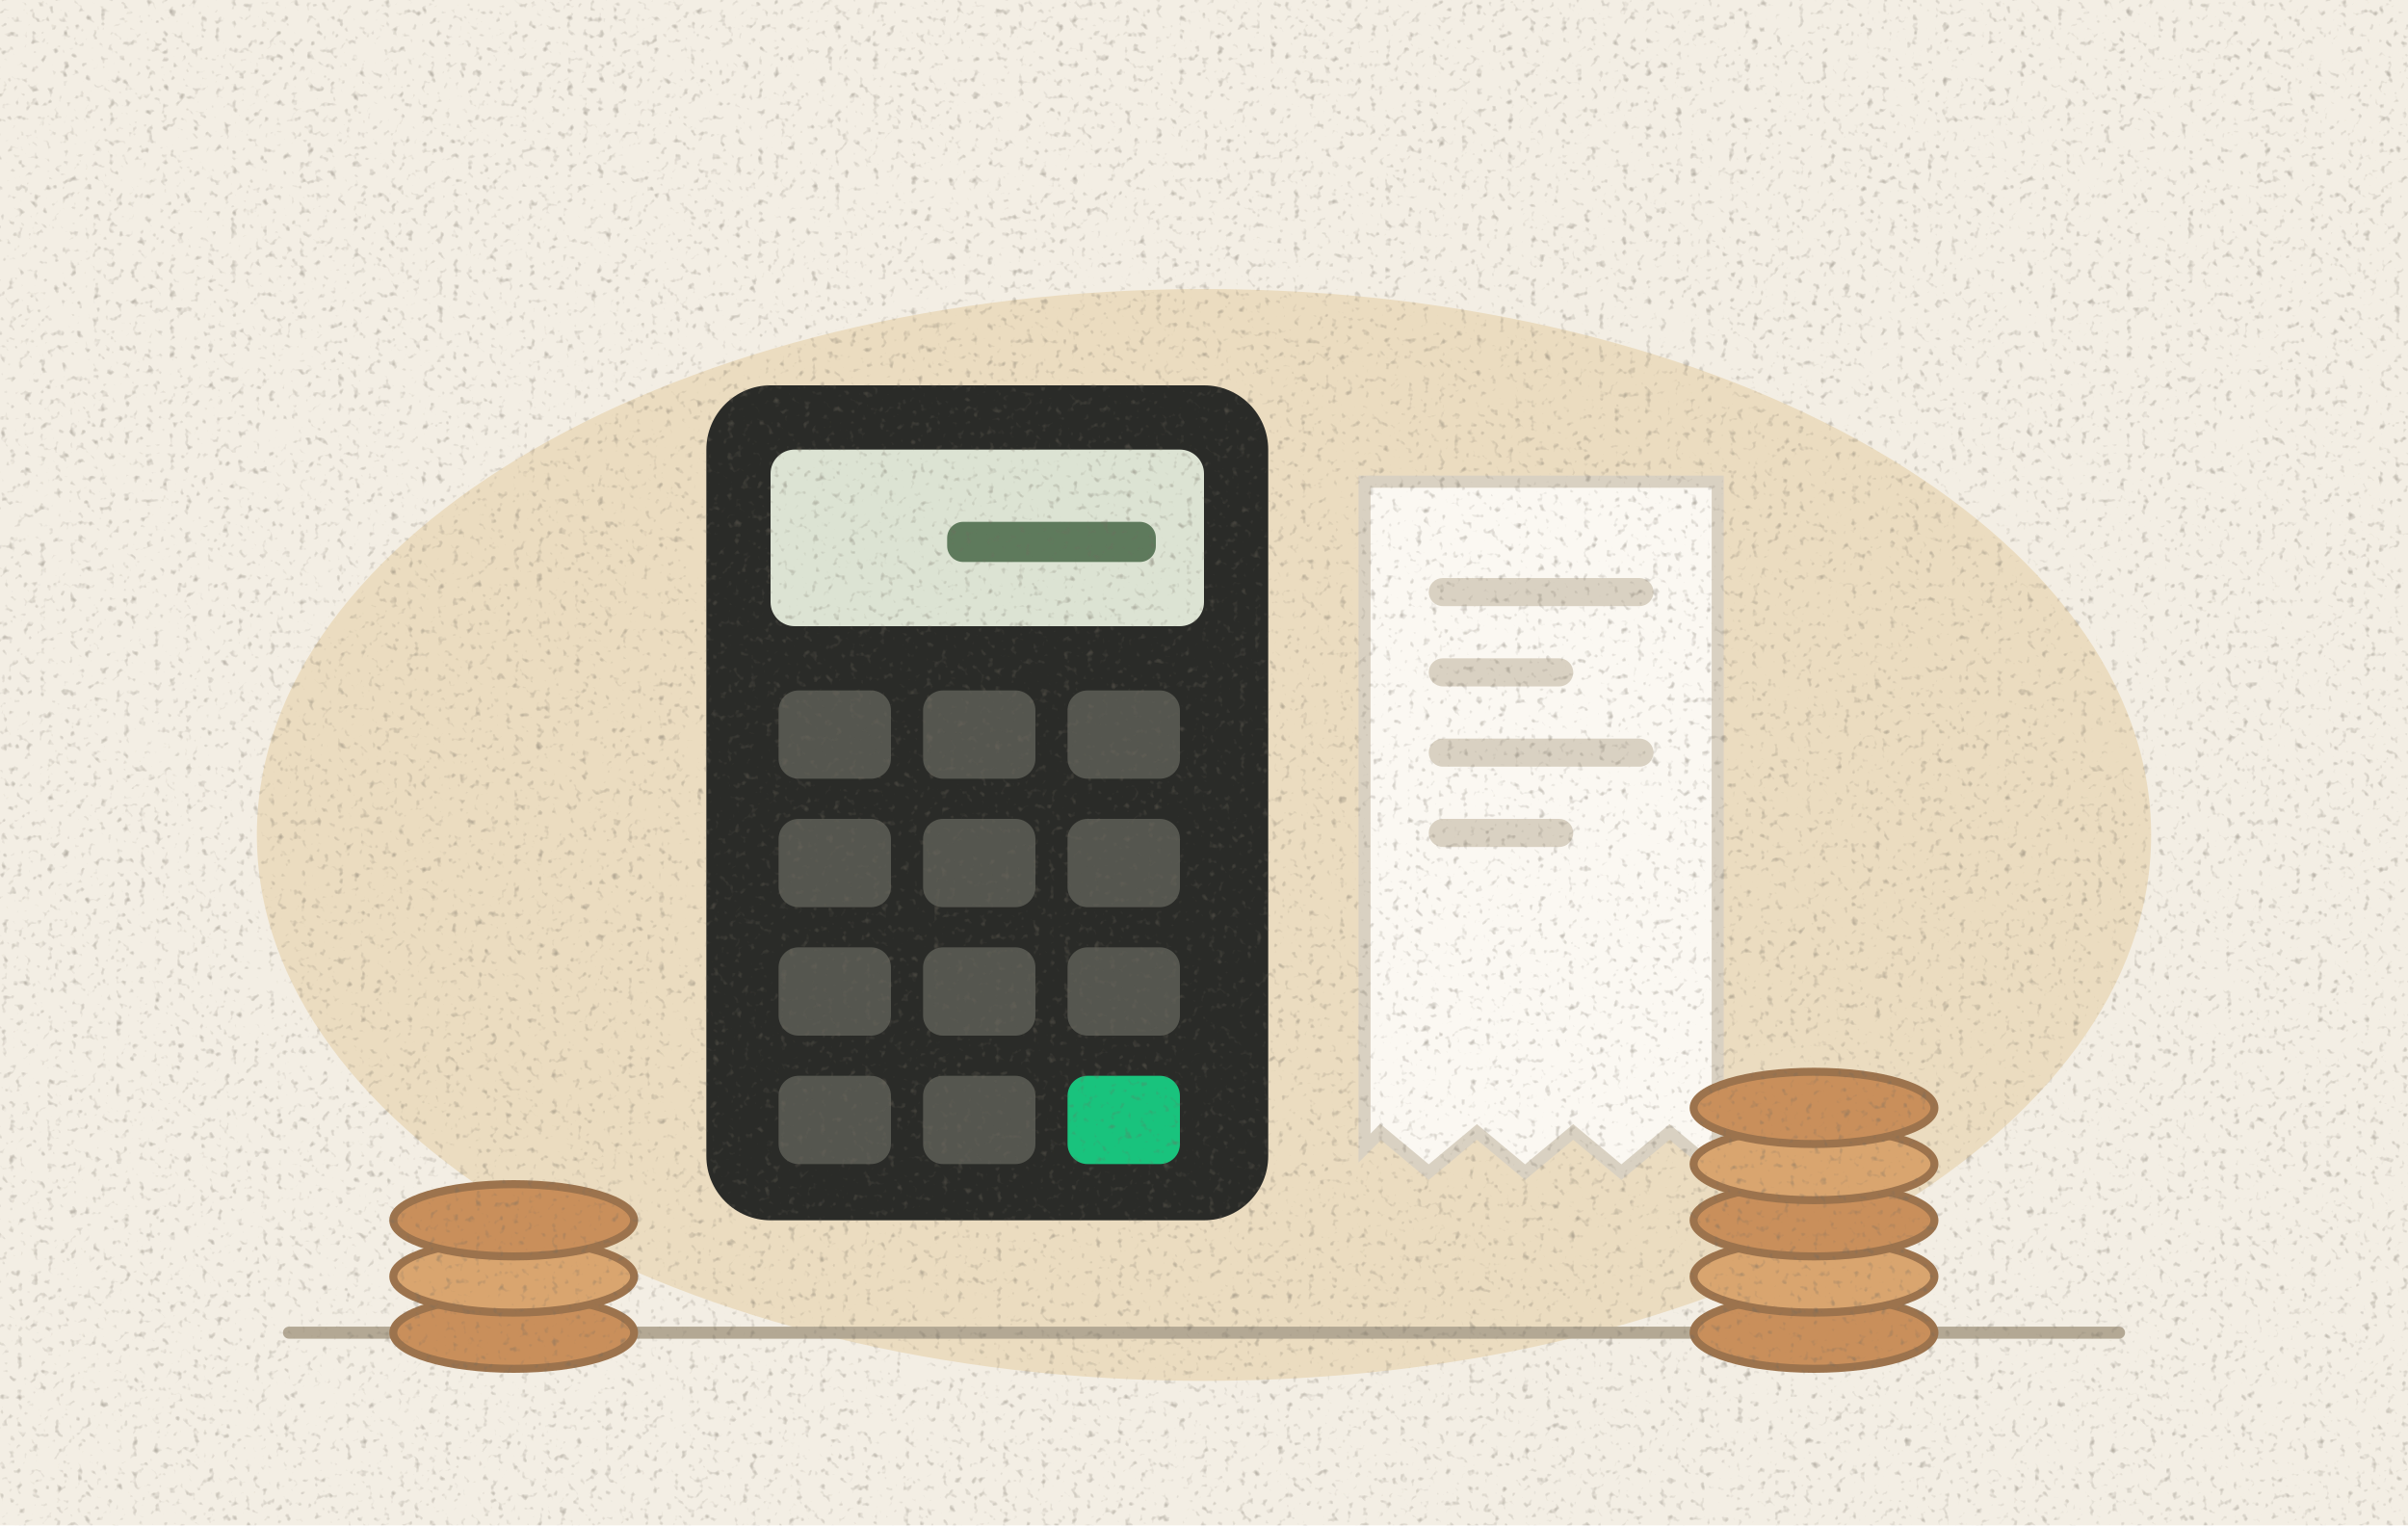
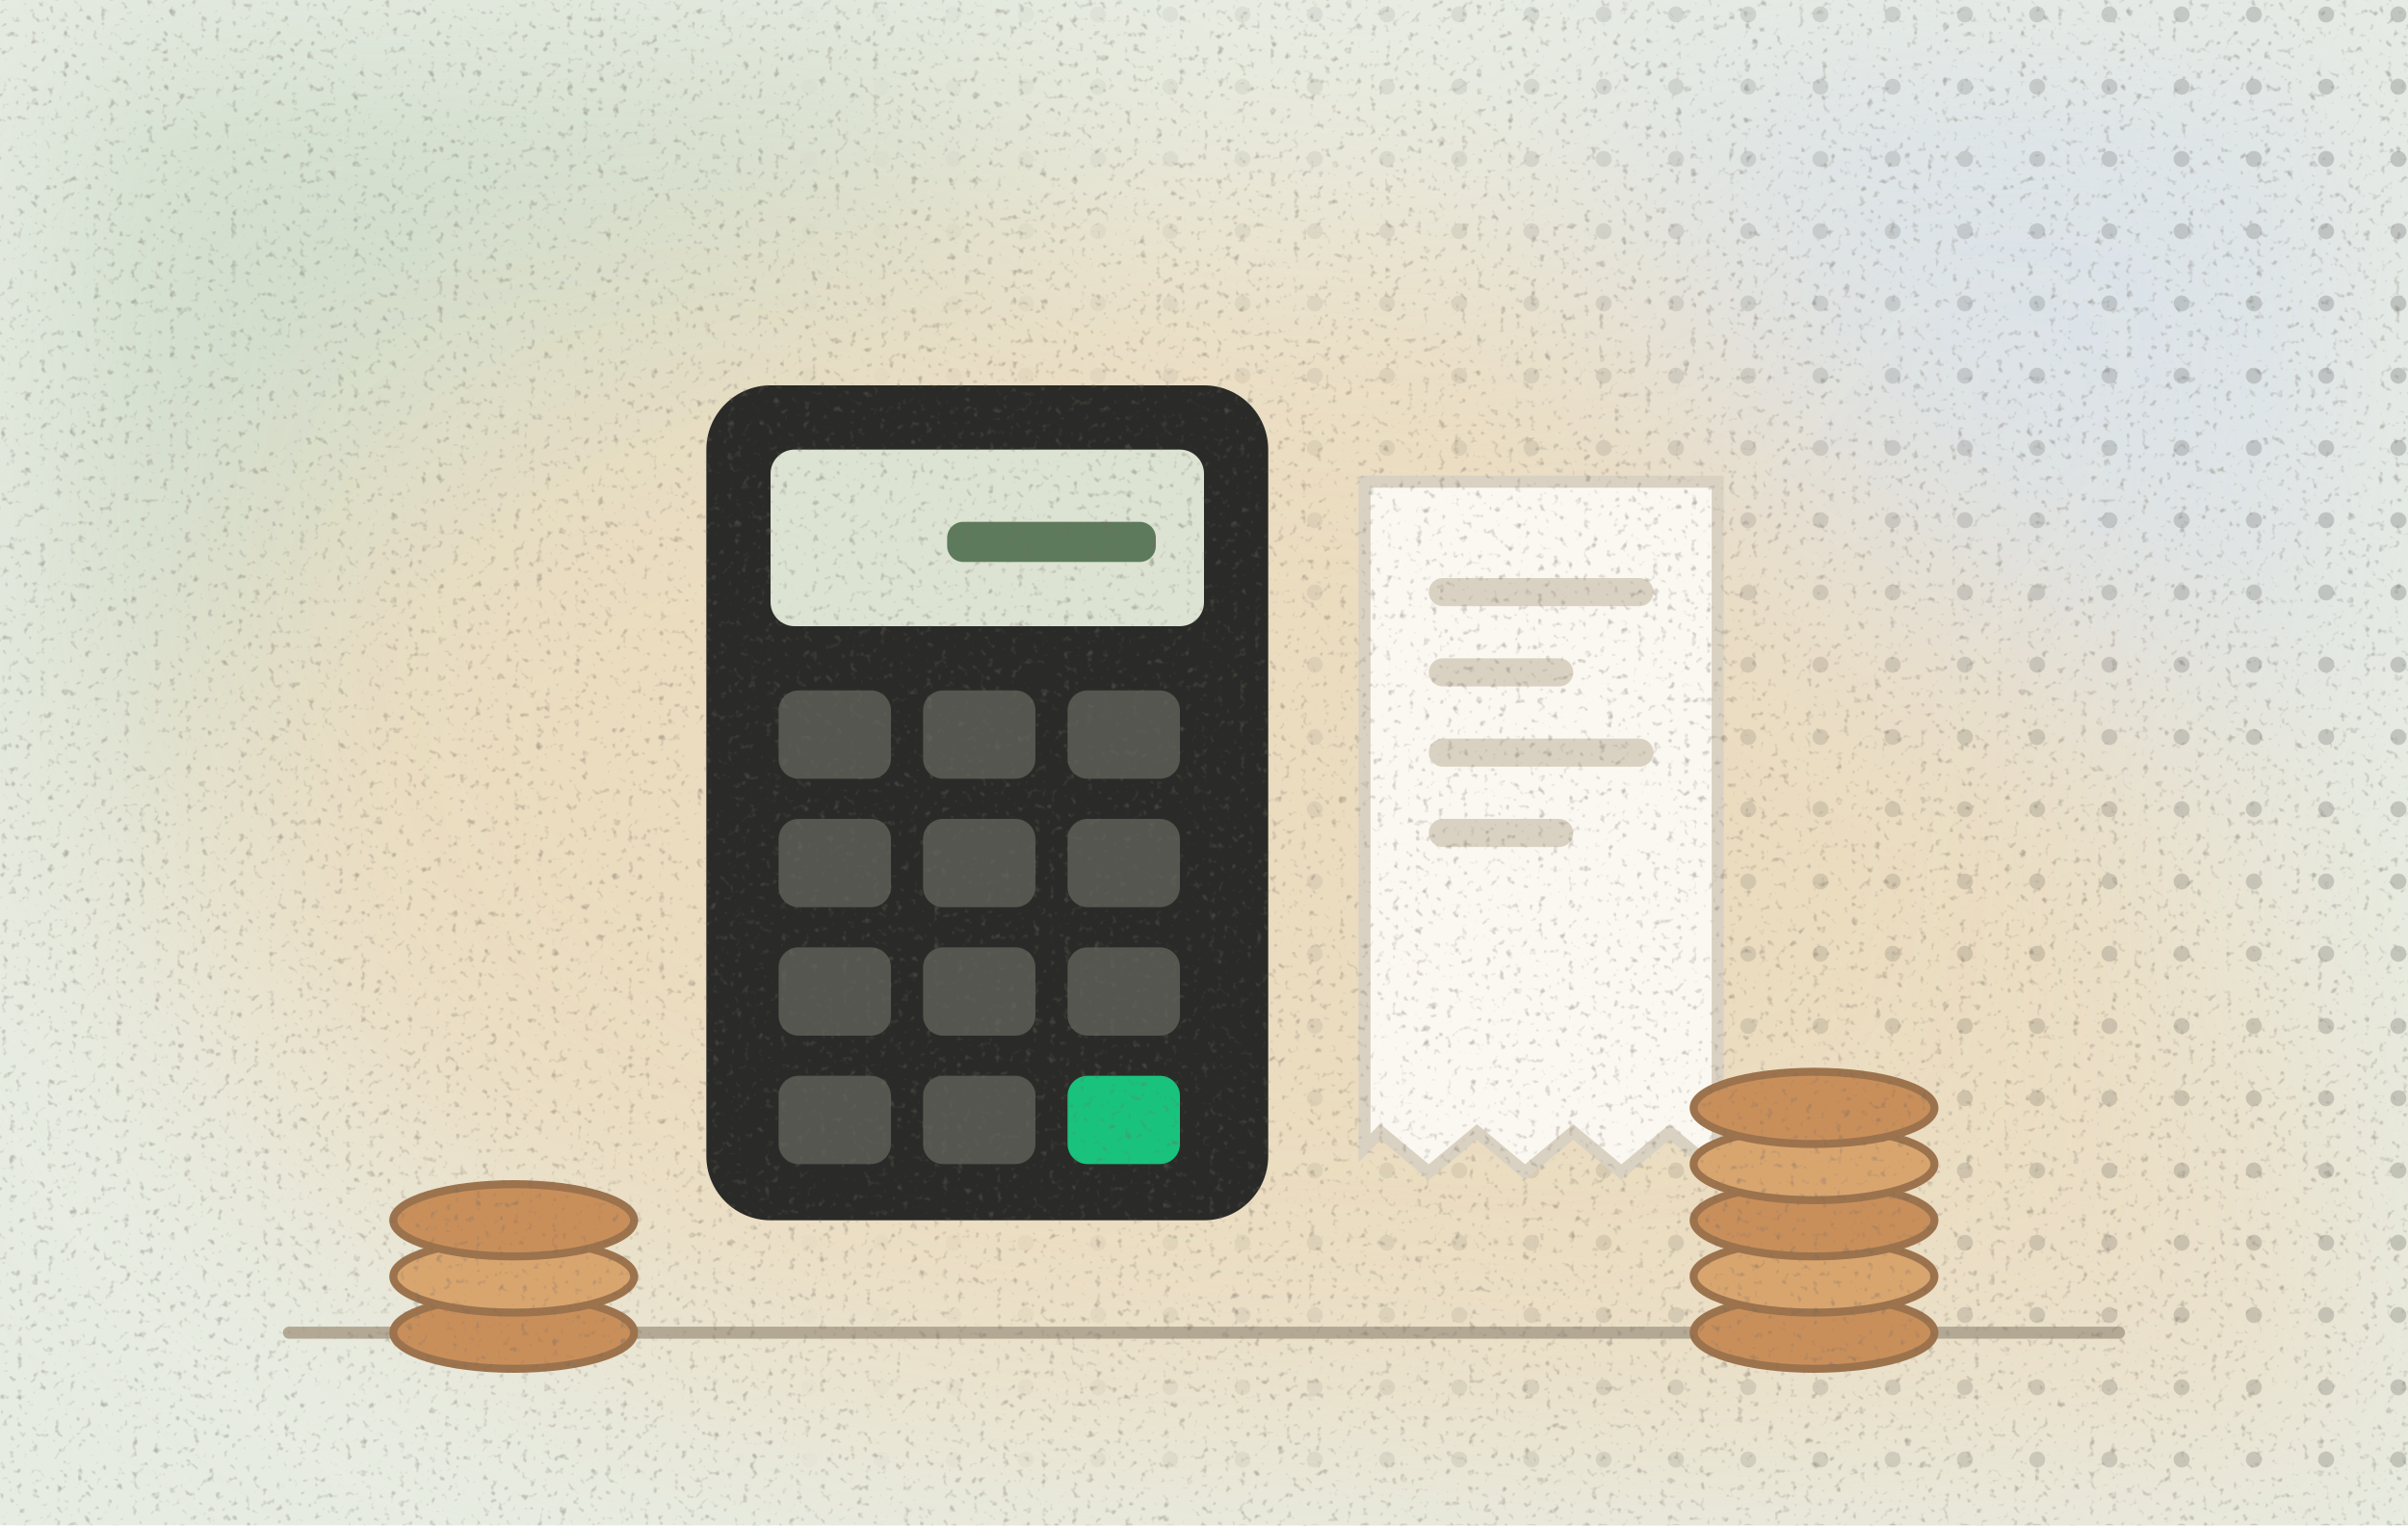
<svg xmlns="http://www.w3.org/2000/svg" viewBox="0 0 300 190" width="300" height="190">
  <defs>
+     <filter id="atmb" x="-50%" y="-50%" width="200%" height="200%">
+       <feGaussianBlur stdDeviation="18.0" />
+     </filter>
+     <pattern id="atmd" width="9" height="9" patternUnits="userSpaceOnUse">
+       <circle cx="1.8" cy="1.8" r="1.0" fill="#2A2B28" />
+     </pattern>
+     <linearGradient id="atmf" x1="0" x2="1" y1="0" y2="0">
+       <stop offset="0.3" stop-color="#FFFFFF" stop-opacity="0" />
+       <stop offset="1" stop-color="#FFFFFF" stop-opacity="1" />
+     </linearGradient>
+     <mask id="atmm">
+       <rect width="300" height="190" fill="url(#atmf)" />
+     </mask>
    <filter id="edf43" x="0" y="0" width="100%" height="100%">
      <feTurbulence type="fractalNoise" baseFrequency="1.05" numOctaves="2" seed="221" stitchTiles="stitch" result="n" />
      <feColorMatrix in="n" type="matrix" values="0 0 0 0 0.16  0 0 0 0 0.14  0 0 0 0 0.11  0 0 0 1.5 -0.92" />
      <feComposite in2="SourceAlpha" operator="in" />
    </filter>
-     <style>.a-b{animation:ab 7s ease-in-out infinite;transform-box:fill-box;transform-origin:center}.a-f{animation:af 5s ease-in-out infinite}.a-p{animation:ap 2.6s ease-in-out infinite}@keyframes ab{50%{transform:scale(1.04)}}@keyframes af{50%{transform:translateY(-3px)}}@keyframes ap{50%{opacity:.55}}@media (prefers-reduced-motion:reduce){*{animation:none!important}}</style>
  </defs>
  <g id="edx43">
-     <rect x="0" y="0" width="300" height="190" fill="#F3EEE4" />
-     <ellipse class="a-b" cx="150" cy="104" rx="118" ry="68" fill="#EBDCC0" />
+     <rect width="300" height="190" fill="#E7ECE3" />
+     <g filter="url(#atmb)">
+       <circle class="atm-drift" cx="36" cy="15" r="90" fill="#CFDCCB" opacity="0.9" />
+       <ellipse cx="150" cy="104" rx="127" ry="76" fill="#EBDCC0" />
+       <circle class="atm-drift" style="animation-delay: -7s" cx="282" cy="8" r="78" fill="#DCE3E8" />
+       <circle class="atm-drift" style="animation-delay: -12s" cx="258" cy="194" r="72" fill="#EBDCC0" opacity="0.8" />
+     </g>
+     <rect width="300" height="190" fill="url(#atmd)" opacity="0.2" mask="url(#atmm)" />
    <path d="M36 166 H264" stroke="#B3A894" stroke-width="1.5" stroke-linecap="round" />
-     <g class="a-f">
-       <rect x="88" y="48" width="70" height="104" rx="8" fill="#2A2B28" />
-       <rect x="96" y="56" width="54" height="22" rx="3" fill="#DCE3D3" />
-       <rect x="118" y="65" width="26" height="5" rx="2" fill="#5E7A5C" />
-       <rect x="97" y="86" width="14" height="11" rx="2.5" fill="#55564F" />
-       <rect x="115" y="86" width="14" height="11" rx="2.5" fill="#55564F" />
-       <rect x="133" y="86" width="14" height="11" rx="2.5" fill="#55564F" />
-       <rect x="97" y="102" width="14" height="11" rx="2.5" fill="#55564F" />
-       <rect x="115" y="102" width="14" height="11" rx="2.5" fill="#55564F" />
-       <rect x="133" y="102" width="14" height="11" rx="2.5" fill="#55564F" />
-       <rect x="97" y="118" width="14" height="11" rx="2.5" fill="#55564F" />
-       <rect x="115" y="118" width="14" height="11" rx="2.5" fill="#55564F" />
-       <rect x="133" y="118" width="14" height="11" rx="2.5" fill="#55564F" />
-       <rect x="97" y="134" width="14" height="11" rx="2.5" fill="#55564F" />
-       <rect x="115" y="134" width="14" height="11" rx="2.5" fill="#55564F" />
-       <rect x="133" y="134" width="14" height="11" rx="2.5" fill="#19C37D" class="a-p" />
-       <path d="M170 60 h44 v86 l-6 -5 l-6 5 l-6 -5 l-6 5 l-6 -5 l-6 5 l-6 -5 l-2 2 Z" fill="#FBF8F2" stroke="#D9D1C2" stroke-width="1.5" />
-       <rect x="178" y="72" width="28" height="3.5" rx="1.75" fill="#D9D1C2" />
-       <rect x="178" y="82" width="18" height="3.5" rx="1.75" fill="#D9D1C2" />
-       <rect x="178" y="92" width="28" height="3.5" rx="1.75" fill="#D9D1C2" />
-       <rect x="178" y="102" width="18" height="3.5" rx="1.75" fill="#D9D1C2" />
-       <ellipse cx="226" cy="166" rx="15" ry="4.5" fill="#C98F5B" stroke="#9C734D" stroke-width="1" />
-       <ellipse cx="226" cy="159" rx="15" ry="4.5" fill="#D9A56F" stroke="#9C734D" stroke-width="1" />
-       <ellipse cx="226" cy="152" rx="15" ry="4.5" fill="#C98F5B" stroke="#9C734D" stroke-width="1" />
-       <ellipse cx="226" cy="145" rx="15" ry="4.5" fill="#D9A56F" stroke="#9C734D" stroke-width="1" />
-       <ellipse cx="226" cy="138" rx="15" ry="4.5" fill="#C98F5B" stroke="#9C734D" stroke-width="1" />
-       <ellipse cx="64" cy="166" rx="15" ry="4.5" fill="#C98F5B" stroke="#9C734D" stroke-width="1" />
-       <ellipse cx="64" cy="159" rx="15" ry="4.5" fill="#D9A56F" stroke="#9C734D" stroke-width="1" />
-       <ellipse cx="64" cy="152" rx="15" ry="4.5" fill="#C98F5B" stroke="#9C734D" stroke-width="1" />
-     </g>
+     <rect x="88" y="48" width="70" height="104" rx="8" fill="#2A2B28" />
+     <rect x="96" y="56" width="54" height="22" rx="3" fill="#DCE3D3" />
+     <rect x="118" y="65" width="26" height="5" rx="2" fill="#5E7A5C" />
+     <rect x="97" y="86" width="14" height="11" rx="2.5" fill="#55564F" />
+     <rect x="115" y="86" width="14" height="11" rx="2.5" fill="#55564F" />
+     <rect x="133" y="86" width="14" height="11" rx="2.5" fill="#55564F" />
+     <rect x="97" y="102" width="14" height="11" rx="2.5" fill="#55564F" />
+     <rect x="115" y="102" width="14" height="11" rx="2.5" fill="#55564F" />
+     <rect x="133" y="102" width="14" height="11" rx="2.5" fill="#55564F" />
+     <rect x="97" y="118" width="14" height="11" rx="2.5" fill="#55564F" />
+     <rect x="115" y="118" width="14" height="11" rx="2.5" fill="#55564F" />
+     <rect x="133" y="118" width="14" height="11" rx="2.5" fill="#55564F" />
+     <rect x="97" y="134" width="14" height="11" rx="2.5" fill="#55564F" />
+     <rect x="115" y="134" width="14" height="11" rx="2.5" fill="#55564F" />
+     <rect x="133" y="134" width="14" height="11" rx="2.5" fill="#19C37D" />
+     <path d="M170 60 h44 v86 l-6 -5 l-6 5 l-6 -5 l-6 5 l-6 -5 l-6 5 l-6 -5 l-2 2 Z" fill="#FBF8F2" stroke="#D9D1C2" stroke-width="1.5" />
+     <rect x="178" y="72" width="28" height="3.5" rx="1.75" fill="#D9D1C2" />
+     <rect x="178" y="82" width="18" height="3.5" rx="1.75" fill="#D9D1C2" />
+     <rect x="178" y="92" width="28" height="3.5" rx="1.75" fill="#D9D1C2" />
+     <rect x="178" y="102" width="18" height="3.5" rx="1.75" fill="#D9D1C2" />
+     <ellipse cx="226" cy="166" rx="15" ry="4.5" fill="#C98F5B" stroke="#9C734D" stroke-width="1" />
+     <ellipse cx="226" cy="159" rx="15" ry="4.5" fill="#D9A56F" stroke="#9C734D" stroke-width="1" />
+     <ellipse cx="226" cy="152" rx="15" ry="4.5" fill="#C98F5B" stroke="#9C734D" stroke-width="1" />
+     <ellipse cx="226" cy="145" rx="15" ry="4.5" fill="#D9A56F" stroke="#9C734D" stroke-width="1" />
+     <ellipse cx="226" cy="138" rx="15" ry="4.5" fill="#C98F5B" stroke="#9C734D" stroke-width="1" />
+     <ellipse cx="64" cy="166" rx="15" ry="4.5" fill="#C98F5B" stroke="#9C734D" stroke-width="1" />
+     <ellipse cx="64" cy="159" rx="15" ry="4.5" fill="#D9A56F" stroke="#9C734D" stroke-width="1" />
+     <ellipse cx="64" cy="152" rx="15" ry="4.5" fill="#C98F5B" stroke="#9C734D" stroke-width="1" />
  </g>
  <use href="#edx43" filter="url(#edf43)" />
</svg>
